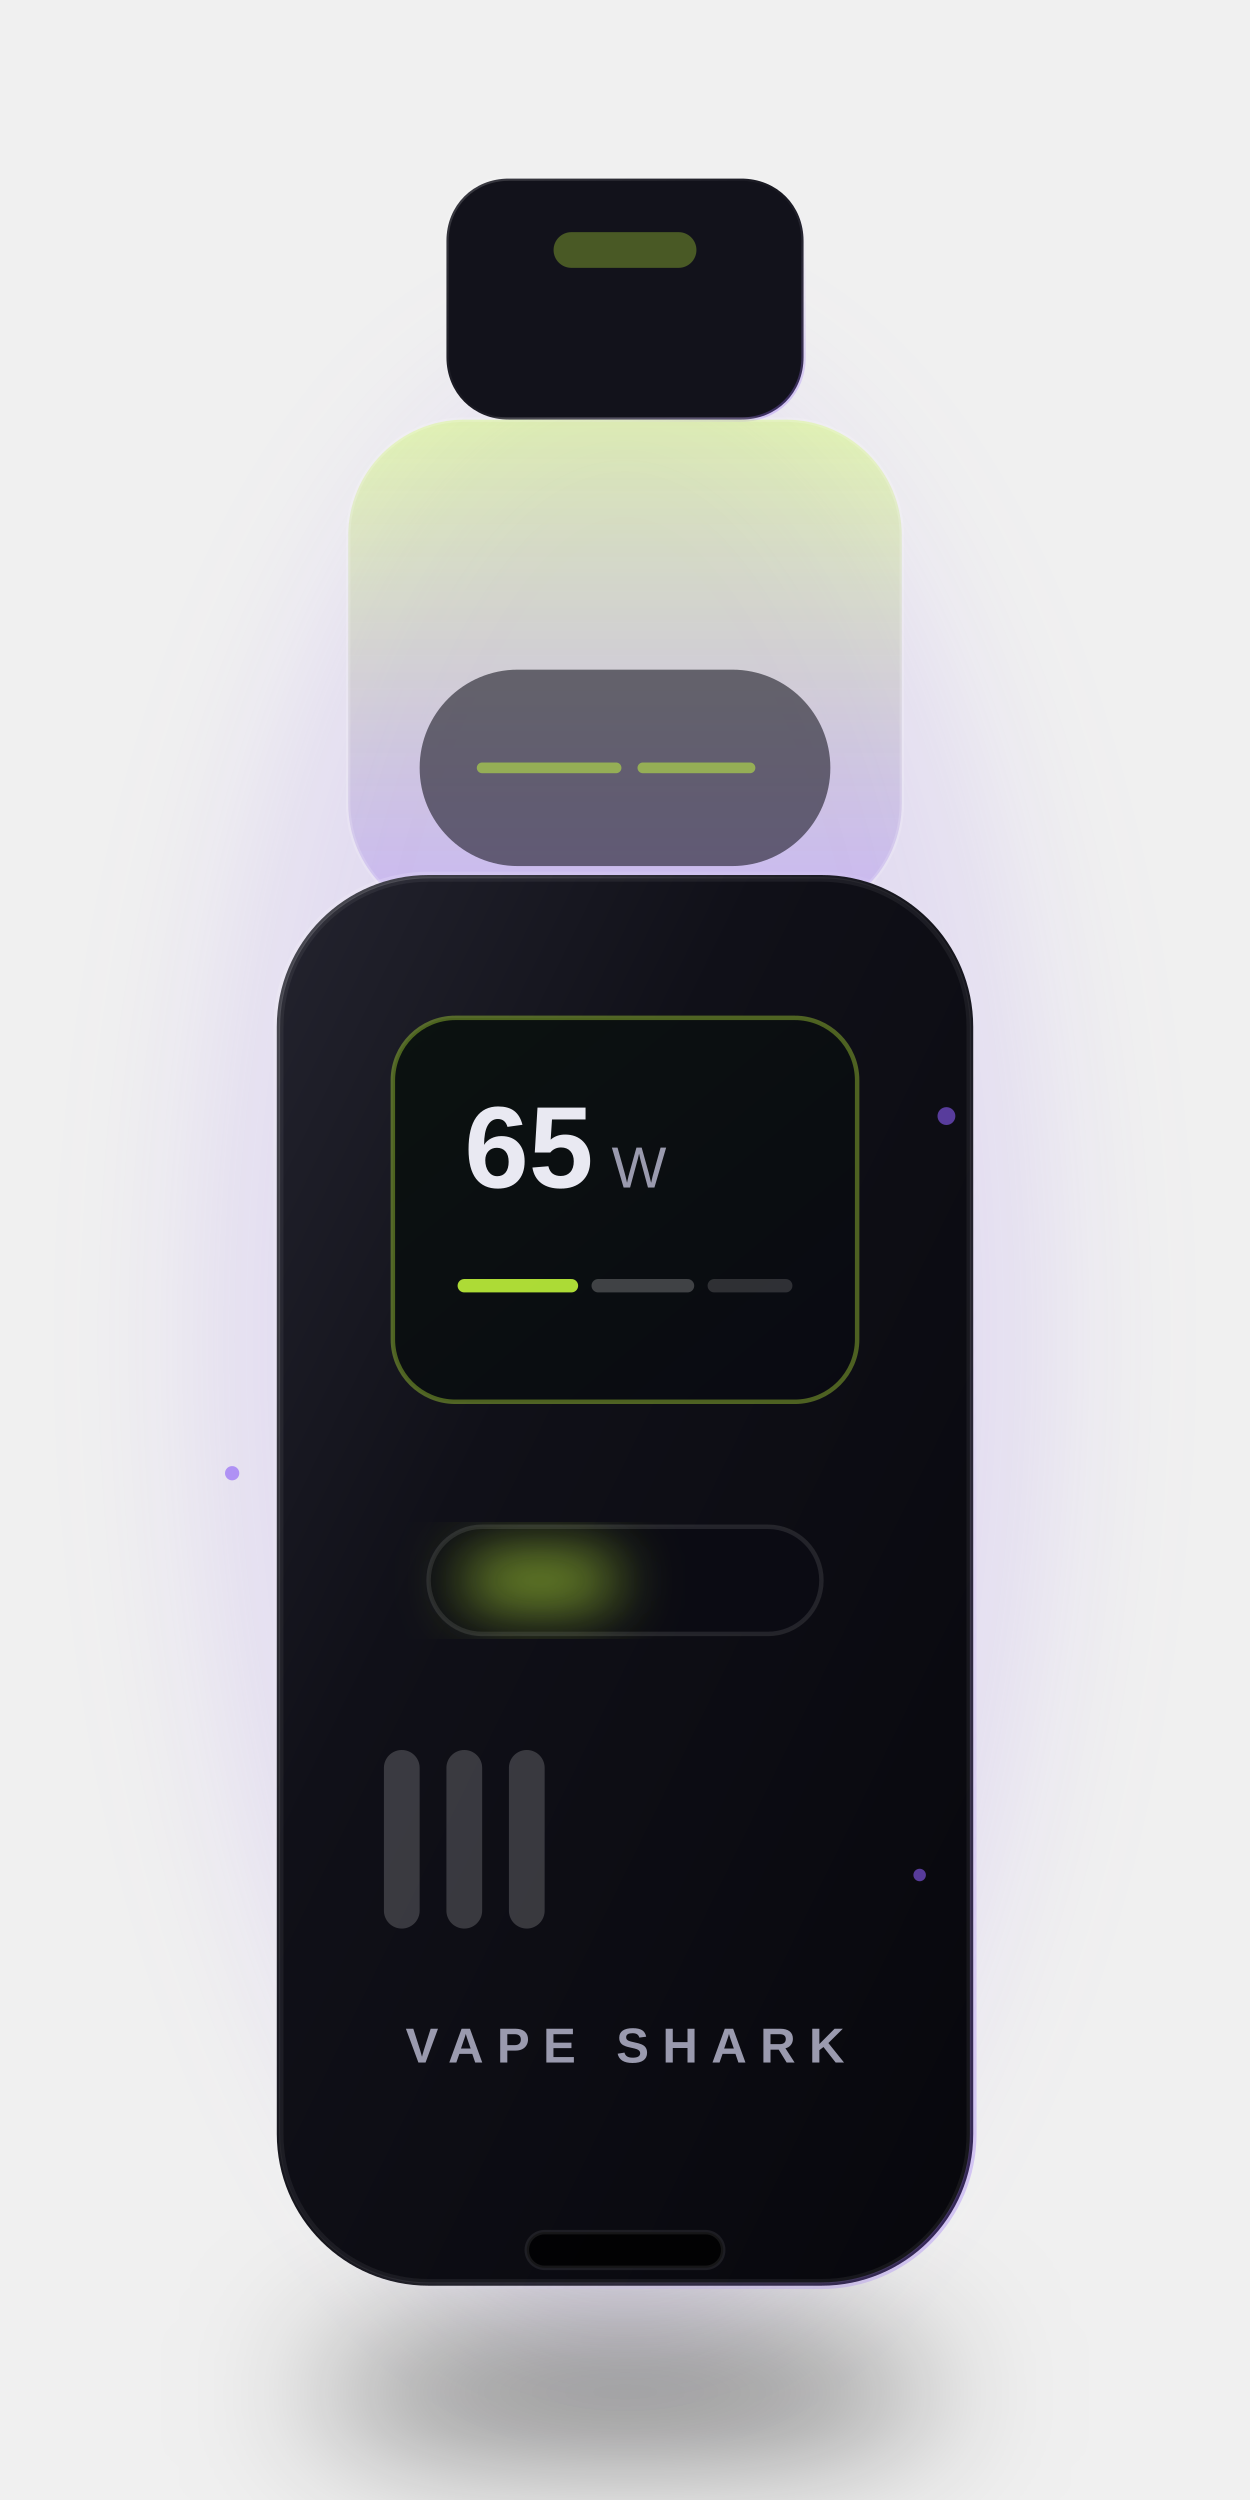
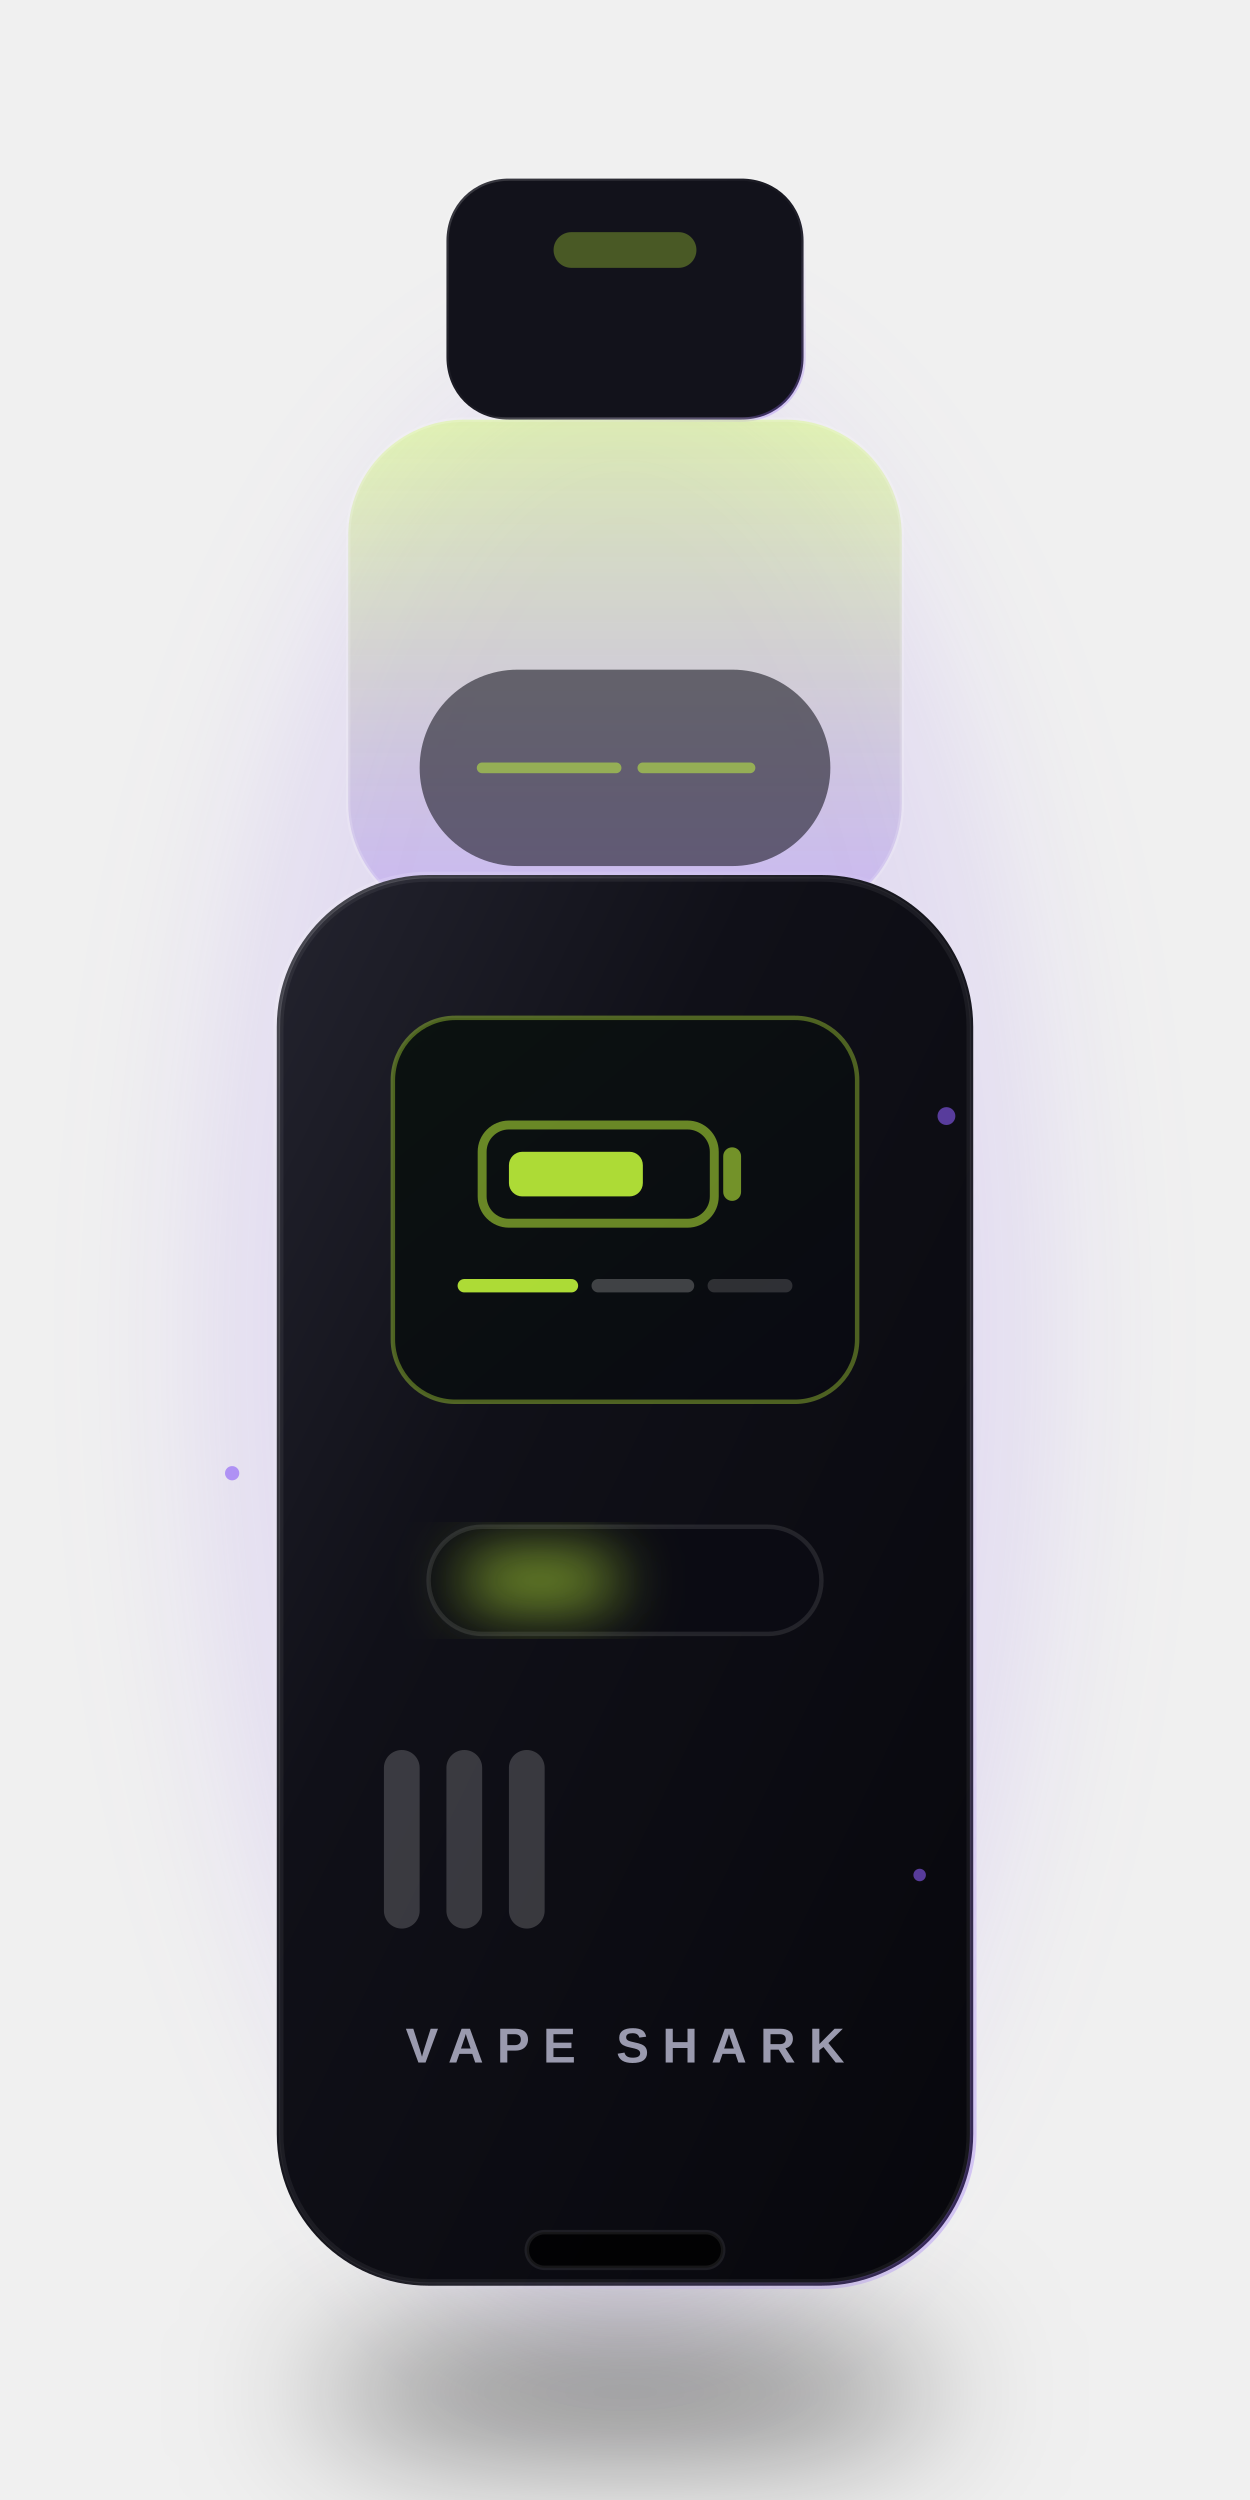
<svg xmlns="http://www.w3.org/2000/svg" viewBox="0 0 280 560" role="img" aria-label="POD-система">
  <defs>
    <linearGradient id="pBody" x1="0" y1="0" x2="1" y2="1">
      <stop offset="0" stop-color="#24242f" />
      <stop offset=".35" stop-color="#101018" />
      <stop offset="1" stop-color="#07070c" />
    </linearGradient>
    <linearGradient id="pEdge" x1="0" y1="0" x2="1" y2="1">
      <stop offset="0" stop-color="#ffffff" stop-opacity=".18" />
      <stop offset=".5" stop-color="#ffffff" stop-opacity=".02" />
      <stop offset="1" stop-color="#8b5cf6" stop-opacity=".35" />
    </linearGradient>
    <linearGradient id="pTank" x1="0" y1="0" x2="0" y2="1">
      <stop offset="0" stop-color="#c9ff3c" stop-opacity=".34" />
      <stop offset="1" stop-color="#8b5cf6" stop-opacity=".28" />
    </linearGradient>
    <linearGradient id="pScreen" x1="0" y1="0" x2="1" y2="1">
      <stop offset="0" stop-color="#0b1210" />
      <stop offset="1" stop-color="#0a0a12" />
    </linearGradient>
    <filter id="pGlow" x="-80%" y="-80%" width="260%" height="260%">
      <feGaussianBlur stdDeviation="16" />
    </filter>
    <filter id="pGlowSoft" x="-80%" y="-80%" width="260%" height="260%">
      <feGaussianBlur stdDeviation="7" />
    </filter>
  </defs>
  <ellipse cx="140" cy="300" rx="96" ry="220" fill="#8b5cf6" opacity=".14" filter="url(#pGlow)" />
  <ellipse cx="140" cy="536" rx="70" ry="14" fill="#000" opacity=".5" filter="url(#pGlow)" />
  <path d="M114 40h52c8 0 14 6 14 14v26c0 8-6 14-14 14h-52c-8 0-14-6-14-14V54c0-8 6-14 14-14z" fill="#12121b" stroke="url(#pEdge)" />
  <rect x="124" y="52" width="32" height="8" rx="4" fill="#c9ff3c" opacity=".3" />
  <rect x="78" y="94" width="124" height="112" rx="26" fill="url(#pTank)" stroke="#ffffff" stroke-opacity=".16" />
  <rect x="94" y="150" width="92" height="44" rx="22" fill="#0a0a12" opacity=".55" />
  <g stroke="#c9ff3c" stroke-opacity=".5" stroke-width="2.4" stroke-linecap="round">
    <path d="M108 172h30" />
    <path d="M144 172h24" />
  </g>
  <rect x="62" y="196" width="156" height="316" rx="34" fill="url(#pBody)" stroke="url(#pEdge)" stroke-width="1.5" />
  <rect x="63" y="197" width="154" height="314" rx="33" fill="none" stroke="#ffffff" stroke-opacity=".06" />
  <rect x="88" y="228" width="104" height="86" rx="14" fill="url(#pScreen)" stroke="#c9ff3c" stroke-opacity=".35" />
-   <text x="104" y="266" font-family="Segoe UI, Arial, sans-serif" font-size="26" font-weight="700" fill="#e9e9f2">65</text>
-   <text x="137" y="266" font-family="Segoe UI, Arial, sans-serif" font-size="13" fill="#9a9aae">W</text>
+   <g fill="none" stroke="#c9ff3c" stroke-opacity=".5" stroke-width="2">
+     <rect x="108" y="252" width="52" height="22" rx="6" />
+   </g>
+   <rect x="114" y="258" width="30" height="10" rx="3" fill="#c9ff3c" opacity=".85" />
+   <rect x="162" y="257" width="4" height="12" rx="2" fill="#c9ff3c" opacity=".55" />
  <g stroke-linecap="round">
    <path d="M104 288h24" stroke="#c9ff3c" stroke-width="3" opacity=".85" />
    <path d="M134 288h20" stroke="#ffffff" stroke-width="3" opacity=".22" />
    <path d="M160 288h16" stroke="#ffffff" stroke-width="3" opacity=".15" />
  </g>
  <rect x="96" y="342" width="88" height="24" rx="12" fill="#0b0b13" stroke="#ffffff" stroke-opacity=".1" />
  <rect x="104" y="349" width="34" height="10" rx="5" fill="#c9ff3c" opacity=".75" filter="url(#pGlowSoft)" />
  <g fill="#ffffff" opacity=".18">
    <rect x="86" y="392" width="8" height="40" rx="4" />
    <rect x="100" y="392" width="8" height="40" rx="4" />
    <rect x="114" y="392" width="8" height="40" rx="4" />
  </g>
  <rect x="118" y="500" width="44" height="8" rx="4" fill="#000" opacity=".8" stroke="#ffffff" stroke-opacity=".1" />
  <text x="140" y="462" text-anchor="middle" font-family="Segoe UI, Arial, sans-serif" font-size="11" font-weight="700" fill="#9a9aae" letter-spacing="3">VAPE SHARK</text>
  <g fill="#8b5cf6" opacity=".6">
    <circle cx="212" cy="250" r="2" />
    <circle cx="52" cy="330" r="1.6" />
    <circle cx="206" cy="420" r="1.4" />
  </g>
</svg>
